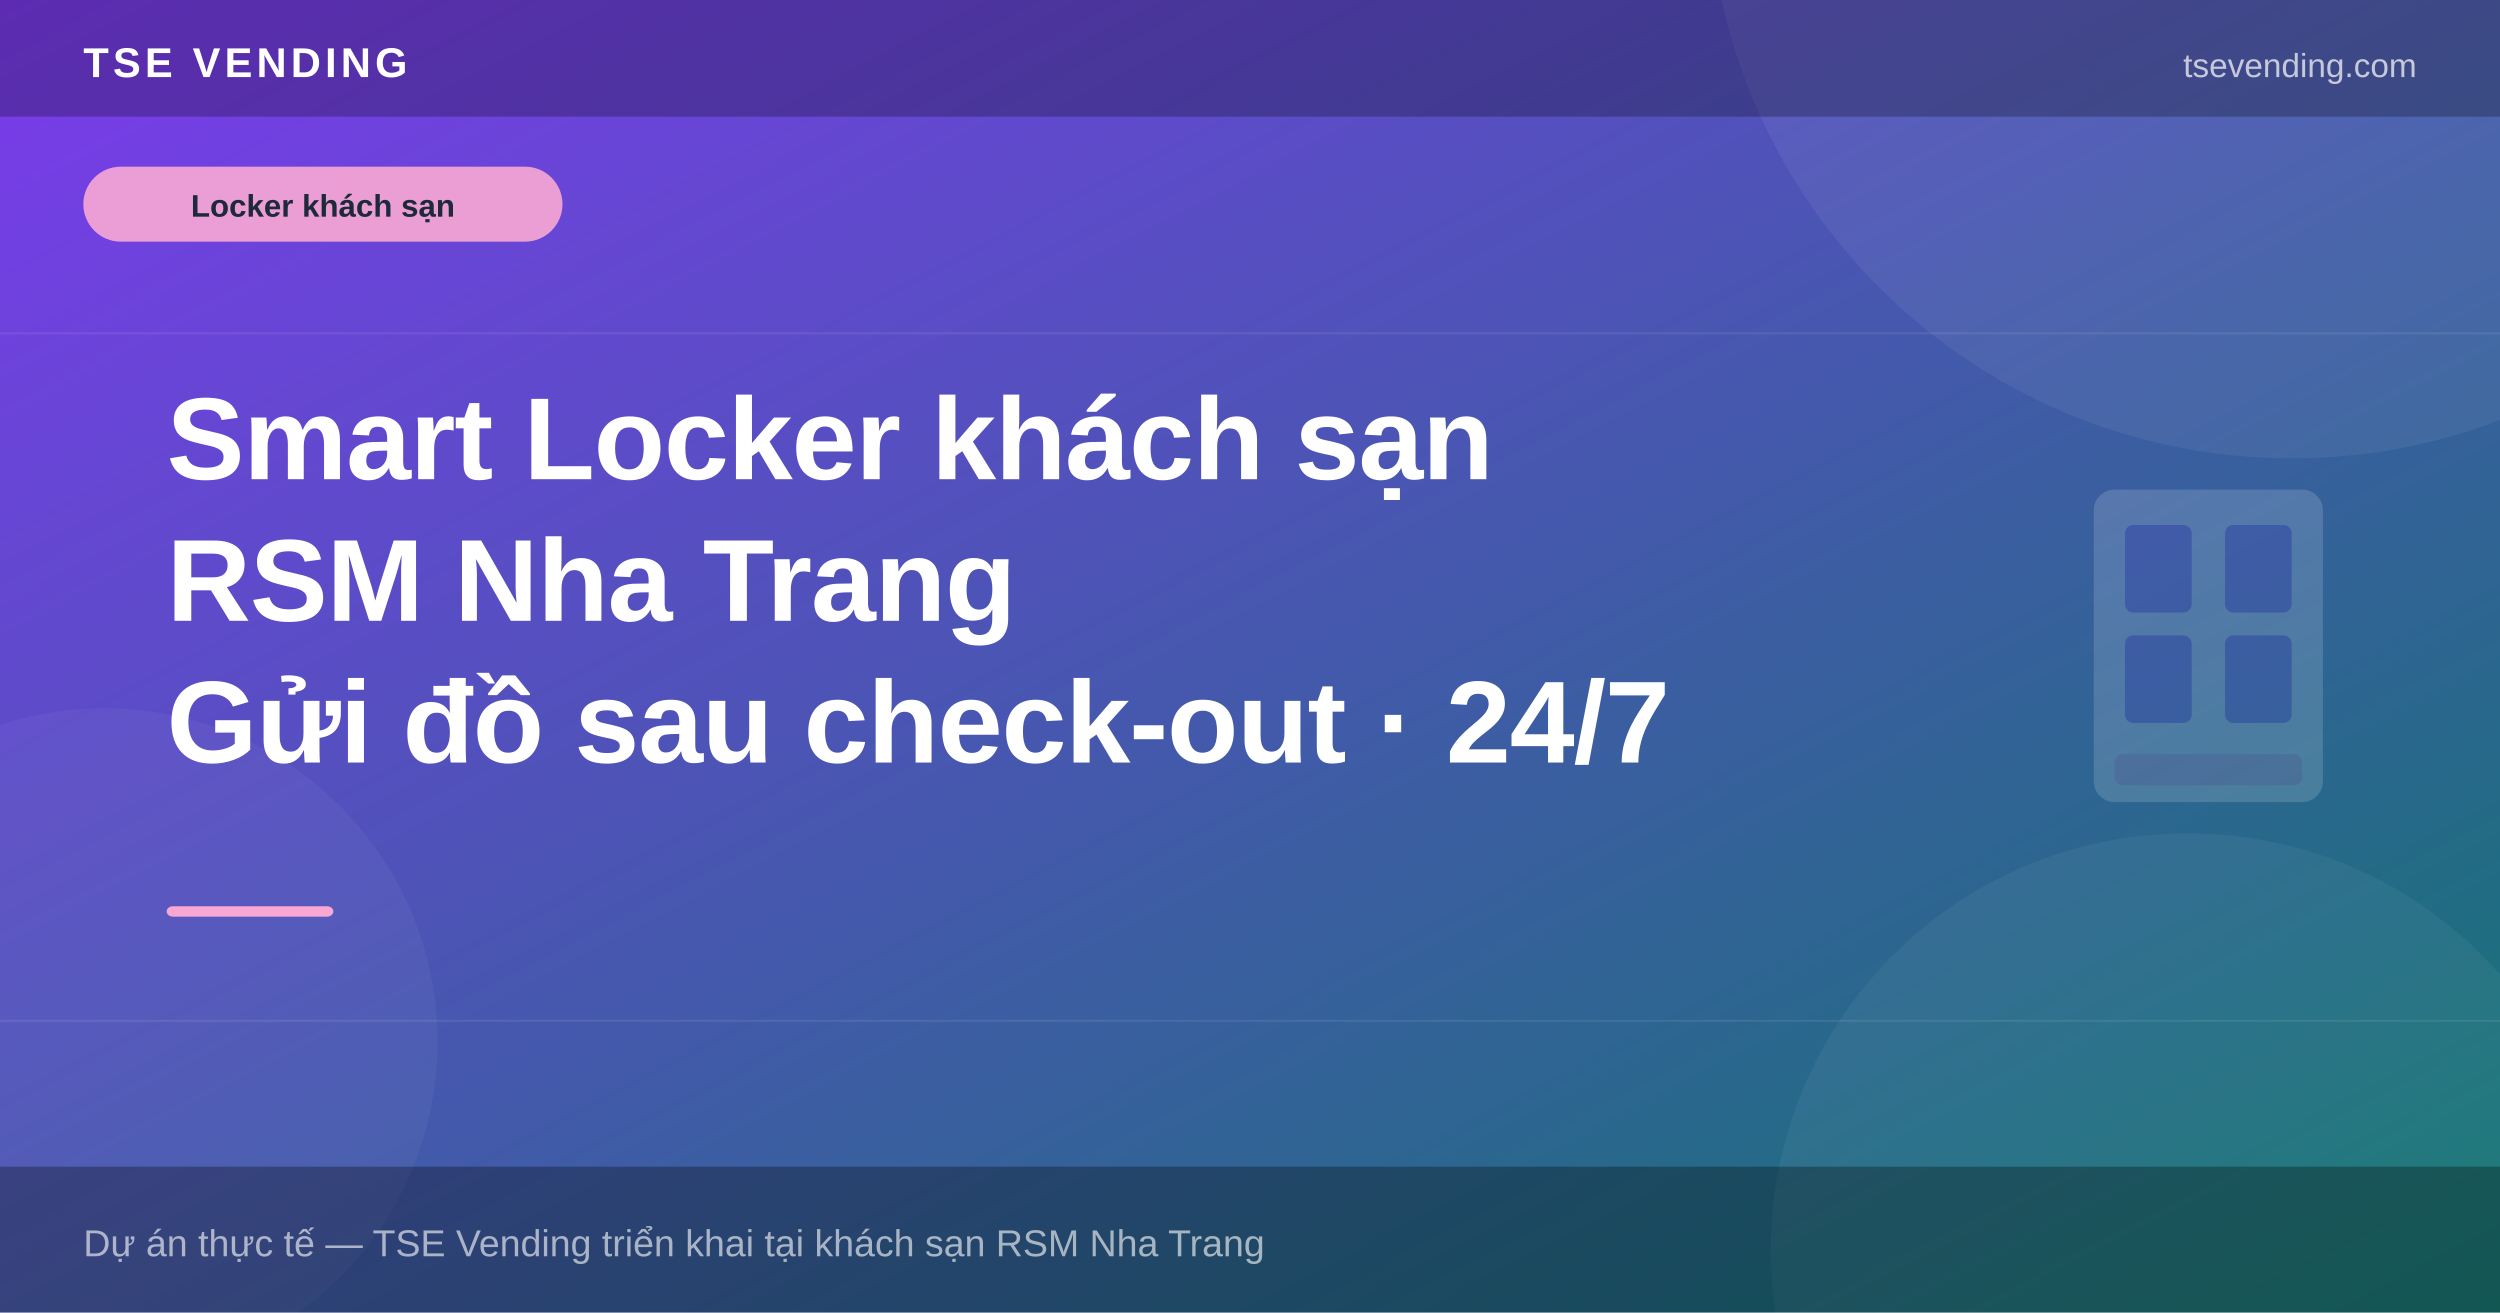
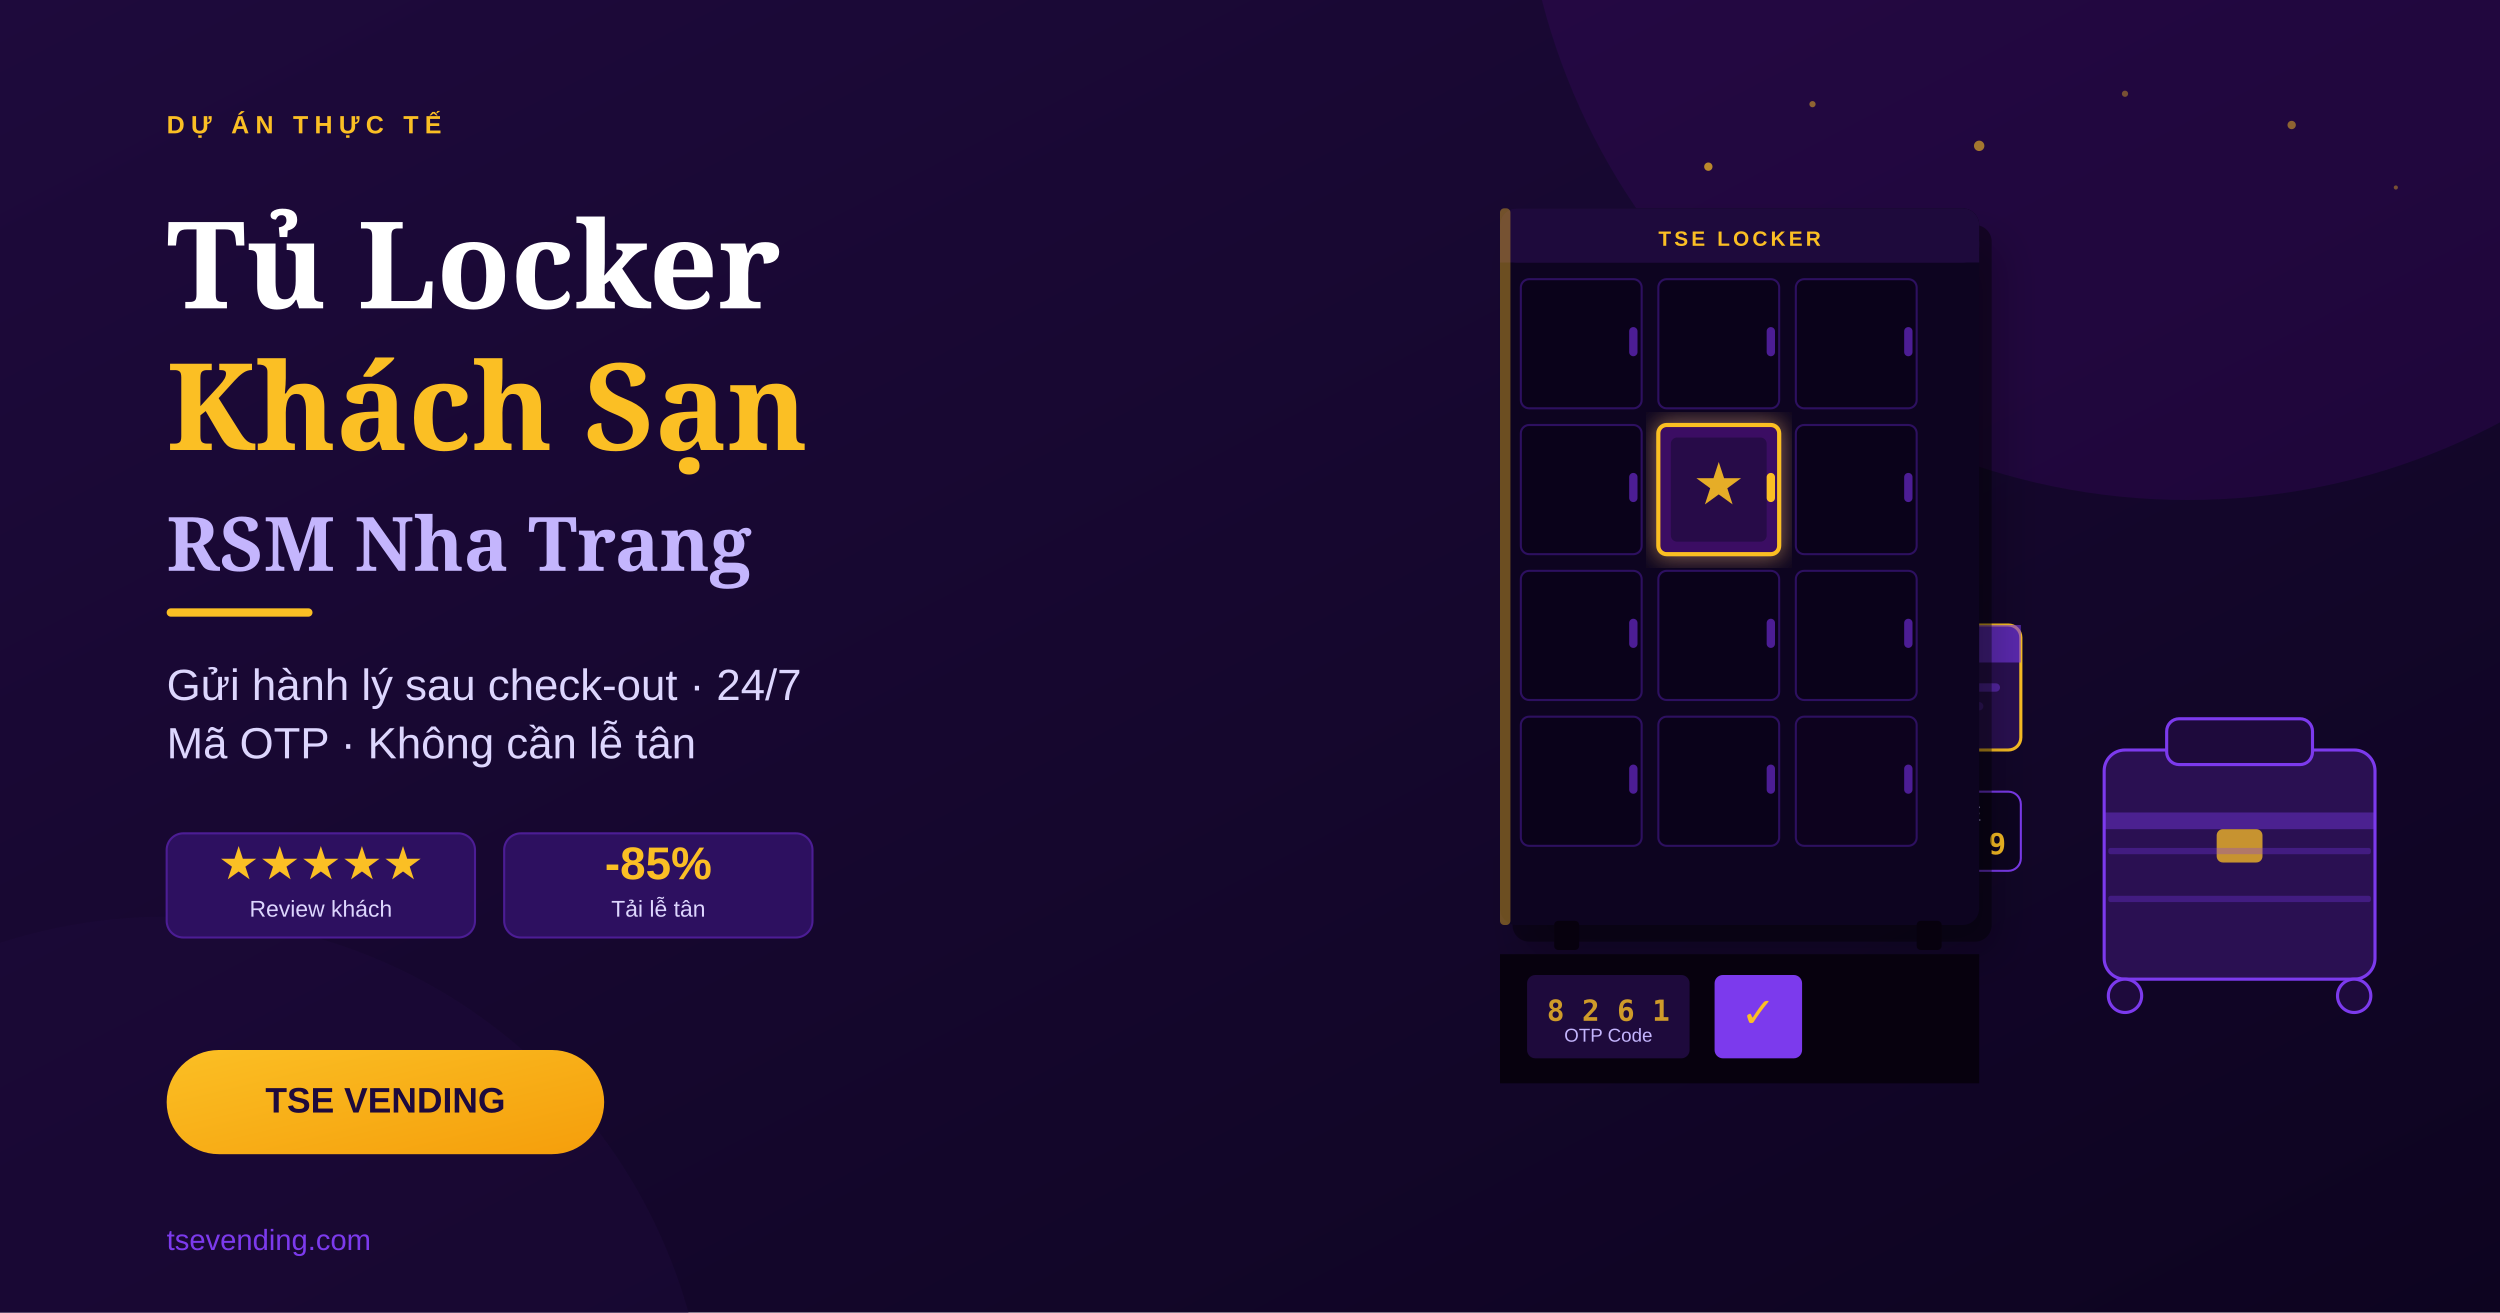
<svg xmlns="http://www.w3.org/2000/svg" width="1200" height="630" viewBox="0 0 1200 630">
  <defs>
    <linearGradient id="bg" x1="0%" y1="0%" x2="100%" y2="100%">
-       <stop offset="0%" stop-color="#7C3AED" />
-       <stop offset="100%" stop-color="#0F766E" />
+       <stop offset="0%" stop-color="#1e0a3c" />
+       <stop offset="100%" stop-color="#0d0420" />
    </linearGradient>
+     <linearGradient id="gld" x1="0%" y1="0%" x2="100%" y2="100%">
+       <stop offset="0%" stop-color="#fbbf24" />
+       <stop offset="100%" stop-color="#f59e0b" />
+     </linearGradient>
+     <filter id="glow">
+       <feGaussianBlur stdDeviation="6" result="b" />
+       <feMerge>
+         <feMergeNode in="b" />
+         <feMergeNode in="SourceGraphic" />
+       </feMerge>
+     </filter>
+     <filter id="sh">
+       <feDropShadow dx="5" dy="8" stdDeviation="10" flood-color="#000" flood-opacity="0.5" />
+     </filter>
  </defs>
  <rect width="1200" height="630" fill="url(#bg)" />
-   <circle cx="1100" cy="-60" r="280" fill="rgba(255,255,255,0.06)" />
-   <circle cx="1050" cy="600" r="200" fill="rgba(255,255,255,0.05)" />
-   <circle cx="50" cy="500" r="160" fill="rgba(255,255,255,0.04)" />
-   <line x1="0" y1="160" x2="1200" y2="160" stroke="rgba(255,255,255,0.08)" stroke-width="1" />
-   <line x1="0" y1="490" x2="1200" y2="490" stroke="rgba(255,255,255,0.08)" stroke-width="1" />
-   <rect x="0" y="0" width="1200" height="56" fill="rgba(0,0,0,0.25)" />
-   <text x="40" y="37" font-family="'Segoe UI',Arial,sans-serif" font-size="20" font-weight="700" fill="white" letter-spacing="2">TSE VENDING</text>
-   <text x="1160" y="37" font-family="'Segoe UI',Arial,sans-serif" font-size="16" fill="rgba(255,255,255,0.7)" text-anchor="end">tsevending.com</text>
-   <rect x="40" y="80" width="230" height="36" rx="18" fill="#F9A8D4" fill-opacity="0.9" />
-   <text x="155" y="104" font-family="'Segoe UI',Arial,sans-serif" font-size="15" font-weight="600" fill="#1E293B" text-anchor="middle">Locker khách sạn</text>
-   <text font-family="'Segoe UI',Arial,sans-serif" font-size="56" font-weight="800" fill="white" x="80" y="230" letter-spacing="-0.5">
-     <tspan x="80" dy="0">Smart Locker khách sạn</tspan>
-     <tspan x="80" dy="68">RSM Nha Trang</tspan>
-     <tspan x="80" dy="68">Gửi đồ sau check-out · 24/7</tspan>
-   </text>
-   <rect x="80" y="435" width="80" height="5" rx="3" fill="#F9A8D4" />
-   <rect x="0" y="560" width="1200" height="70" fill="rgba(0,0,0,0.3)" />
-   <text x="40" y="603" font-family="'Segoe UI',Arial,sans-serif" font-size="18" fill="rgba(255,255,255,0.6)">Dự án thực tế — TSE Vending triển khai tại khách sạn RSM Nha Trang</text>
-   <g transform="translate(1060,310)" opacity="0.15">
-     <rect x="-55" y="-75" width="110" height="150" rx="10" fill="white" />
-     <rect x="-40" y="-58" width="32" height="42" rx="4" fill="#7C3AED" />
-     <rect x="8" y="-58" width="32" height="42" rx="4" fill="#7C3AED" />
-     <rect x="-40" y="-5" width="32" height="42" rx="4" fill="#7C3AED" />
-     <rect x="8" y="-5" width="32" height="42" rx="4" fill="#7C3AED" />
-     <rect x="-45" y="52" width="90" height="15" rx="4" fill="#F9A8D4" />
-   </g>
+   <circle cx="1050" cy="-80" r="320" fill="#3b0764" opacity="0.3" />
+   <circle cx="80" cy="700" r="260" fill="#1e0a3c" opacity="0.4" />
+   <circle cx="820" cy="80" r="2" fill="#fbbf24" opacity="0.7" />
+   <circle cx="870" cy="50" r="1.5" fill="#fbbf24" opacity="0.5" />
+   <circle cx="950" cy="70" r="2.5" fill="#fbbf24" opacity="0.6" />
+   <circle cx="1020" cy="45" r="1.5" fill="#fbbf24" opacity="0.4" />
+   <circle cx="1100" cy="60" r="2" fill="#fbbf24" opacity="0.5" />
+   <circle cx="1150" cy="90" r="1" fill="#fbbf24" opacity="0.4" />
+   <rect x="1010" y="360" width="130" height="110" rx="10" fill="#2a1052" stroke="#7c3aed" stroke-width="1.5" />
+   <rect x="1040" y="345" width="70" height="22" rx="6" fill="#1e0a3c" stroke="#7c3aed" stroke-width="1.5" />
+   <rect x="1010" y="390" width="130" height="8" rx="0" fill="#7c3aed" opacity="0.4" />
+   <rect x="1064" y="398" width="22" height="16" rx="3" fill="#fbbf24" opacity="0.75" />
+   <circle cx="1020" cy="478" r="8" fill="#1e0a3c" stroke="#7c3aed" stroke-width="1.5" />
+   <circle cx="1130" cy="478" r="8" fill="#1e0a3c" stroke="#7c3aed" stroke-width="1.5" />
+   <rect x="1012" y="407" width="126" height="3" rx="1" fill="#7c3aed" opacity="0.3" />
+   <rect x="1012" y="430" width="126" height="3" rx="1" fill="#7c3aed" opacity="0.3" />
+   <rect x="880" y="300" width="90" height="60" rx="6" fill="#2a1052" stroke="#fbbf24" stroke-width="1.5" />
+   <rect x="880" y="300" width="90" height="18" rx="6 6 0 0" fill="#7c3aed" opacity="0.6" />
+   <text x="925" y="314" font-family="Arial,sans-serif" font-size="9" fill="#fbbf24" text-anchor="middle" font-weight="700">ROOM KEY</text>
+   <circle cx="908" cy="335" r="10" fill="#1e0a3c" stroke="#fbbf24" stroke-width="1" />
+   <rect x="924" y="328" width="36" height="4" rx="2" fill="#7c3aed" opacity="0.5" />
+   <rect x="924" y="337" width="28" height="4" rx="2" fill="#7c3aed" opacity="0.3" />
+   <rect x="880" y="380" width="90" height="38" rx="6" fill="#0d0420" stroke="#7c3aed" stroke-width="1" />
+   <text x="925" y="394" font-family="Arial,sans-serif" font-size="10" fill="#c4b5fd" text-anchor="middle">OTP CODE</text>
+   <text x="925" y="410" font-family="monospace" font-size="14" font-weight="700" fill="#fbbf24" text-anchor="middle">4 8 2 1 9</text>
+   <rect x="726" y="108" width="230" height="344" rx="8" fill="rgba(0,0,0,0.4)" filter="url(#sh)" />
+   <rect x="720" y="100" width="230" height="344" rx="8" fill="#0d0420" />
+   <rect x="720" y="100" width="230" height="26" rx="8" fill="#1e0a3c" />
+   <rect x="720" y="116" width="230" height="10" fill="#1e0a3c" />
+   <rect x="720" y="100" width="5" height="344" rx="2" fill="#fbbf24" opacity="0.4" />
+   <rect x="730" y="134" width="58" height="62" rx="4" fill="#0a021a" stroke="#2d1060" stroke-width="1" />
+   <rect x="782" y="157" width="4" height="14" rx="2" fill="#4c1d95" />
+   <rect x="730" y="204" width="58" height="62" rx="4" fill="#0a021a" stroke="#2d1060" stroke-width="1" />
+   <rect x="782" y="227" width="4" height="14" rx="2" fill="#4c1d95" />
+   <rect x="730" y="274" width="58" height="62" rx="4" fill="#0a021a" stroke="#2d1060" stroke-width="1" />
+   <rect x="782" y="297" width="4" height="14" rx="2" fill="#4c1d95" />
+   <rect x="730" y="344" width="58" height="62" rx="4" fill="#0a021a" stroke="#2d1060" stroke-width="1" />
+   <rect x="782" y="367" width="4" height="14" rx="2" fill="#4c1d95" />
+   <rect x="796" y="134" width="58" height="62" rx="4" fill="#0a021a" stroke="#2d1060" stroke-width="1" />
+   <rect x="848" y="157" width="4" height="14" rx="2" fill="#4c1d95" />
+   <rect x="796" y="204" width="58" height="62" rx="4" fill="#3b0764" stroke="#fbbf24" stroke-width="2" filter="url(#glow)" />
+   <rect x="802" y="210" width="46" height="50" rx="3" fill="#1e0a3c" opacity="0.7" />
+   <rect x="848" y="227" width="4" height="14" rx="2" fill="#fbbf24" />
+   <text x="825" y="242" font-family="Arial,sans-serif" font-size="28" fill="#fbbf24" text-anchor="middle" opacity="0.9">★</text>
+   <rect x="796" y="274" width="58" height="62" rx="4" fill="#0a021a" stroke="#2d1060" stroke-width="1" />
+   <rect x="848" y="297" width="4" height="14" rx="2" fill="#4c1d95" />
+   <rect x="796" y="344" width="58" height="62" rx="4" fill="#0a021a" stroke="#2d1060" stroke-width="1" />
+   <rect x="848" y="367" width="4" height="14" rx="2" fill="#4c1d95" />
+   <rect x="862" y="134" width="58" height="62" rx="4" fill="#0a021a" stroke="#2d1060" stroke-width="1" />
+   <rect x="914" y="157" width="4" height="14" rx="2" fill="#4c1d95" />
+   <rect x="862" y="204" width="58" height="62" rx="4" fill="#0a021a" stroke="#2d1060" stroke-width="1" />
+   <rect x="914" y="227" width="4" height="14" rx="2" fill="#4c1d95" />
+   <rect x="862" y="274" width="58" height="62" rx="4" fill="#0a021a" stroke="#2d1060" stroke-width="1" />
+   <rect x="914" y="297" width="4" height="14" rx="2" fill="#4c1d95" />
+   <rect x="862" y="344" width="58" height="62" rx="4" fill="#0d021e" stroke="#2d1060" stroke-width="1" />
+   <rect x="914" y="367" width="4" height="14" rx="2" fill="#4c1d95" />
+   <rect x="746" y="442" width="12" height="14" rx="2" fill="#07010e" />
+   <rect x="920" y="442" width="12" height="14" rx="2" fill="#07010e" />
+   <rect x="720" y="458" width="230" height="62" rx="0 0 8 8" fill="#07010e" />
+   <rect x="733" y="468" width="78" height="40" rx="4" fill="#1e0a3c" />
+   <text x="772" y="490" font-family="monospace" font-size="14" font-weight="700" fill="#fbbf24" text-anchor="middle" opacity="0.8">8 2 6 1</text>
+   <text x="772" y="500" font-family="Arial,sans-serif" font-size="9" fill="#c4b5fd" text-anchor="middle">OTP Code</text>
+   <rect x="823" y="468" width="42" height="40" rx="4" fill="#7c3aed" />
+   <text x="844" y="493" font-family="Arial,sans-serif" font-size="20" fill="#fbbf24" text-anchor="middle" font-weight="700">✓</text>
+   <text x="835" y="118" font-family="Arial,sans-serif" font-size="10" fill="#fbbf24" text-anchor="middle" letter-spacing="1.5" font-weight="700">TSE LOCKER</text>
+   <text x="80" y="64" font-family="Arial,sans-serif" font-size="12" font-weight="700" fill="#fbbf24" letter-spacing="3">DỰ ÁN THỰC TẾ</text>
+   <text x="80" y="148" font-family="Georgia,serif" font-size="58" font-weight="900" fill="#fff">Tủ Locker</text>
+   <text x="80" y="216" font-family="Georgia,serif" font-size="58" font-weight="900" fill="#fbbf24">Khách Sạn</text>
+   <text x="80" y="274" font-family="Georgia,serif" font-size="36" font-weight="700" fill="#c4b5fd">RSM Nha Trang</text>
+   <rect x="80" y="292" width="70" height="4" rx="2" fill="#fbbf24" />
+   <text x="80" y="336" font-family="Arial,sans-serif" font-size="21" fill="#ddd6fe">Gửi hành lý sau check-out · 24/7</text>
+   <text x="80" y="364" font-family="Arial,sans-serif" font-size="21" fill="#ddd6fe">Mã OTP · Không cần lễ tân</text>
+   <rect x="80" y="400" width="148" height="50" rx="8" fill="#2d1060" stroke="#4c1d95" stroke-width="1" />
+   <text x="154" y="422" font-family="Arial,sans-serif" font-size="22" font-weight="900" fill="#fbbf24" text-anchor="middle">★★★★★</text>
+   <text x="154" y="440" font-family="Arial,sans-serif" font-size="11" fill="#ddd6fe" text-anchor="middle">Review khách</text>
+   <rect x="242" y="400" width="148" height="50" rx="8" fill="#2d1060" stroke="#4c1d95" stroke-width="1" />
+   <text x="316" y="422" font-family="Arial,sans-serif" font-size="22" font-weight="900" fill="#fbbf24" text-anchor="middle">-85%</text>
+   <text x="316" y="440" font-family="Arial,sans-serif" font-size="11" fill="#ddd6fe" text-anchor="middle">Tải lễ tân</text>
+   <rect x="80" y="504" width="210" height="50" rx="25" fill="url(#gld)" />
+   <text x="185" y="534" font-family="Arial,sans-serif" font-size="17" font-weight="800" fill="#1e0a3c" text-anchor="middle">TSE VENDING</text>
+   <text x="80" y="600" font-family="Arial,sans-serif" font-size="14" fill="#7c3aed">tsevending.com</text>
</svg>
